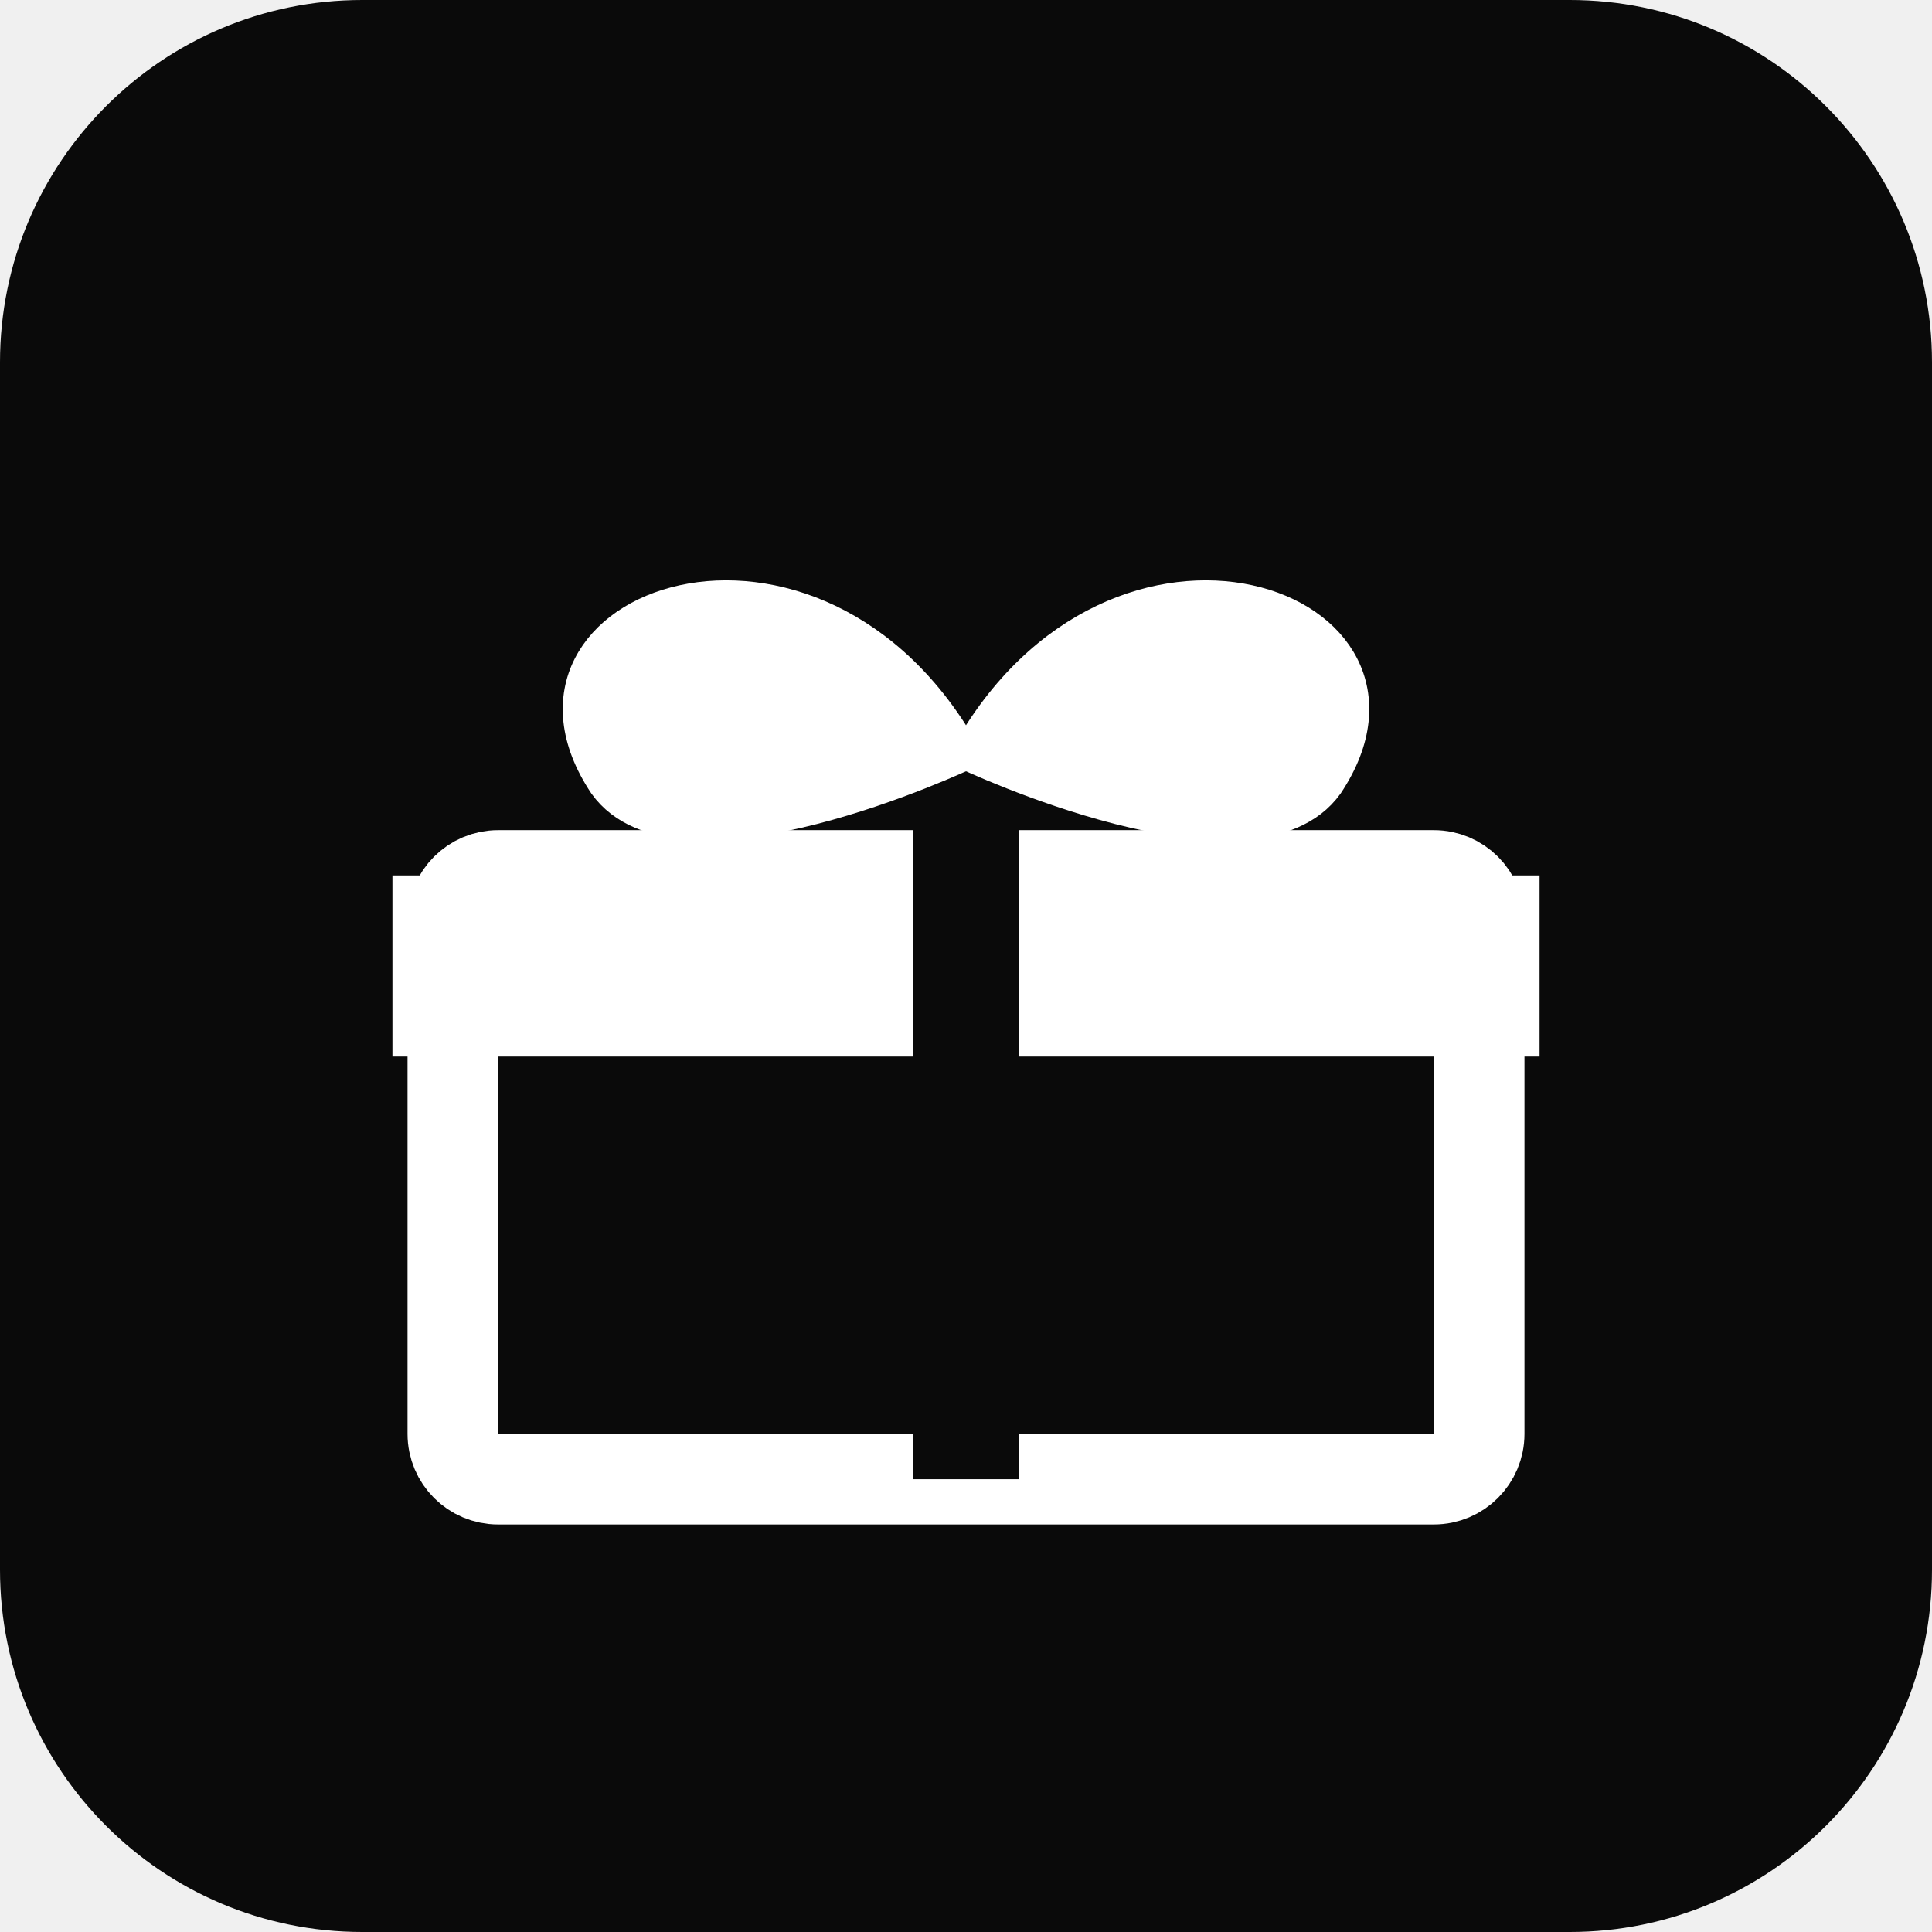
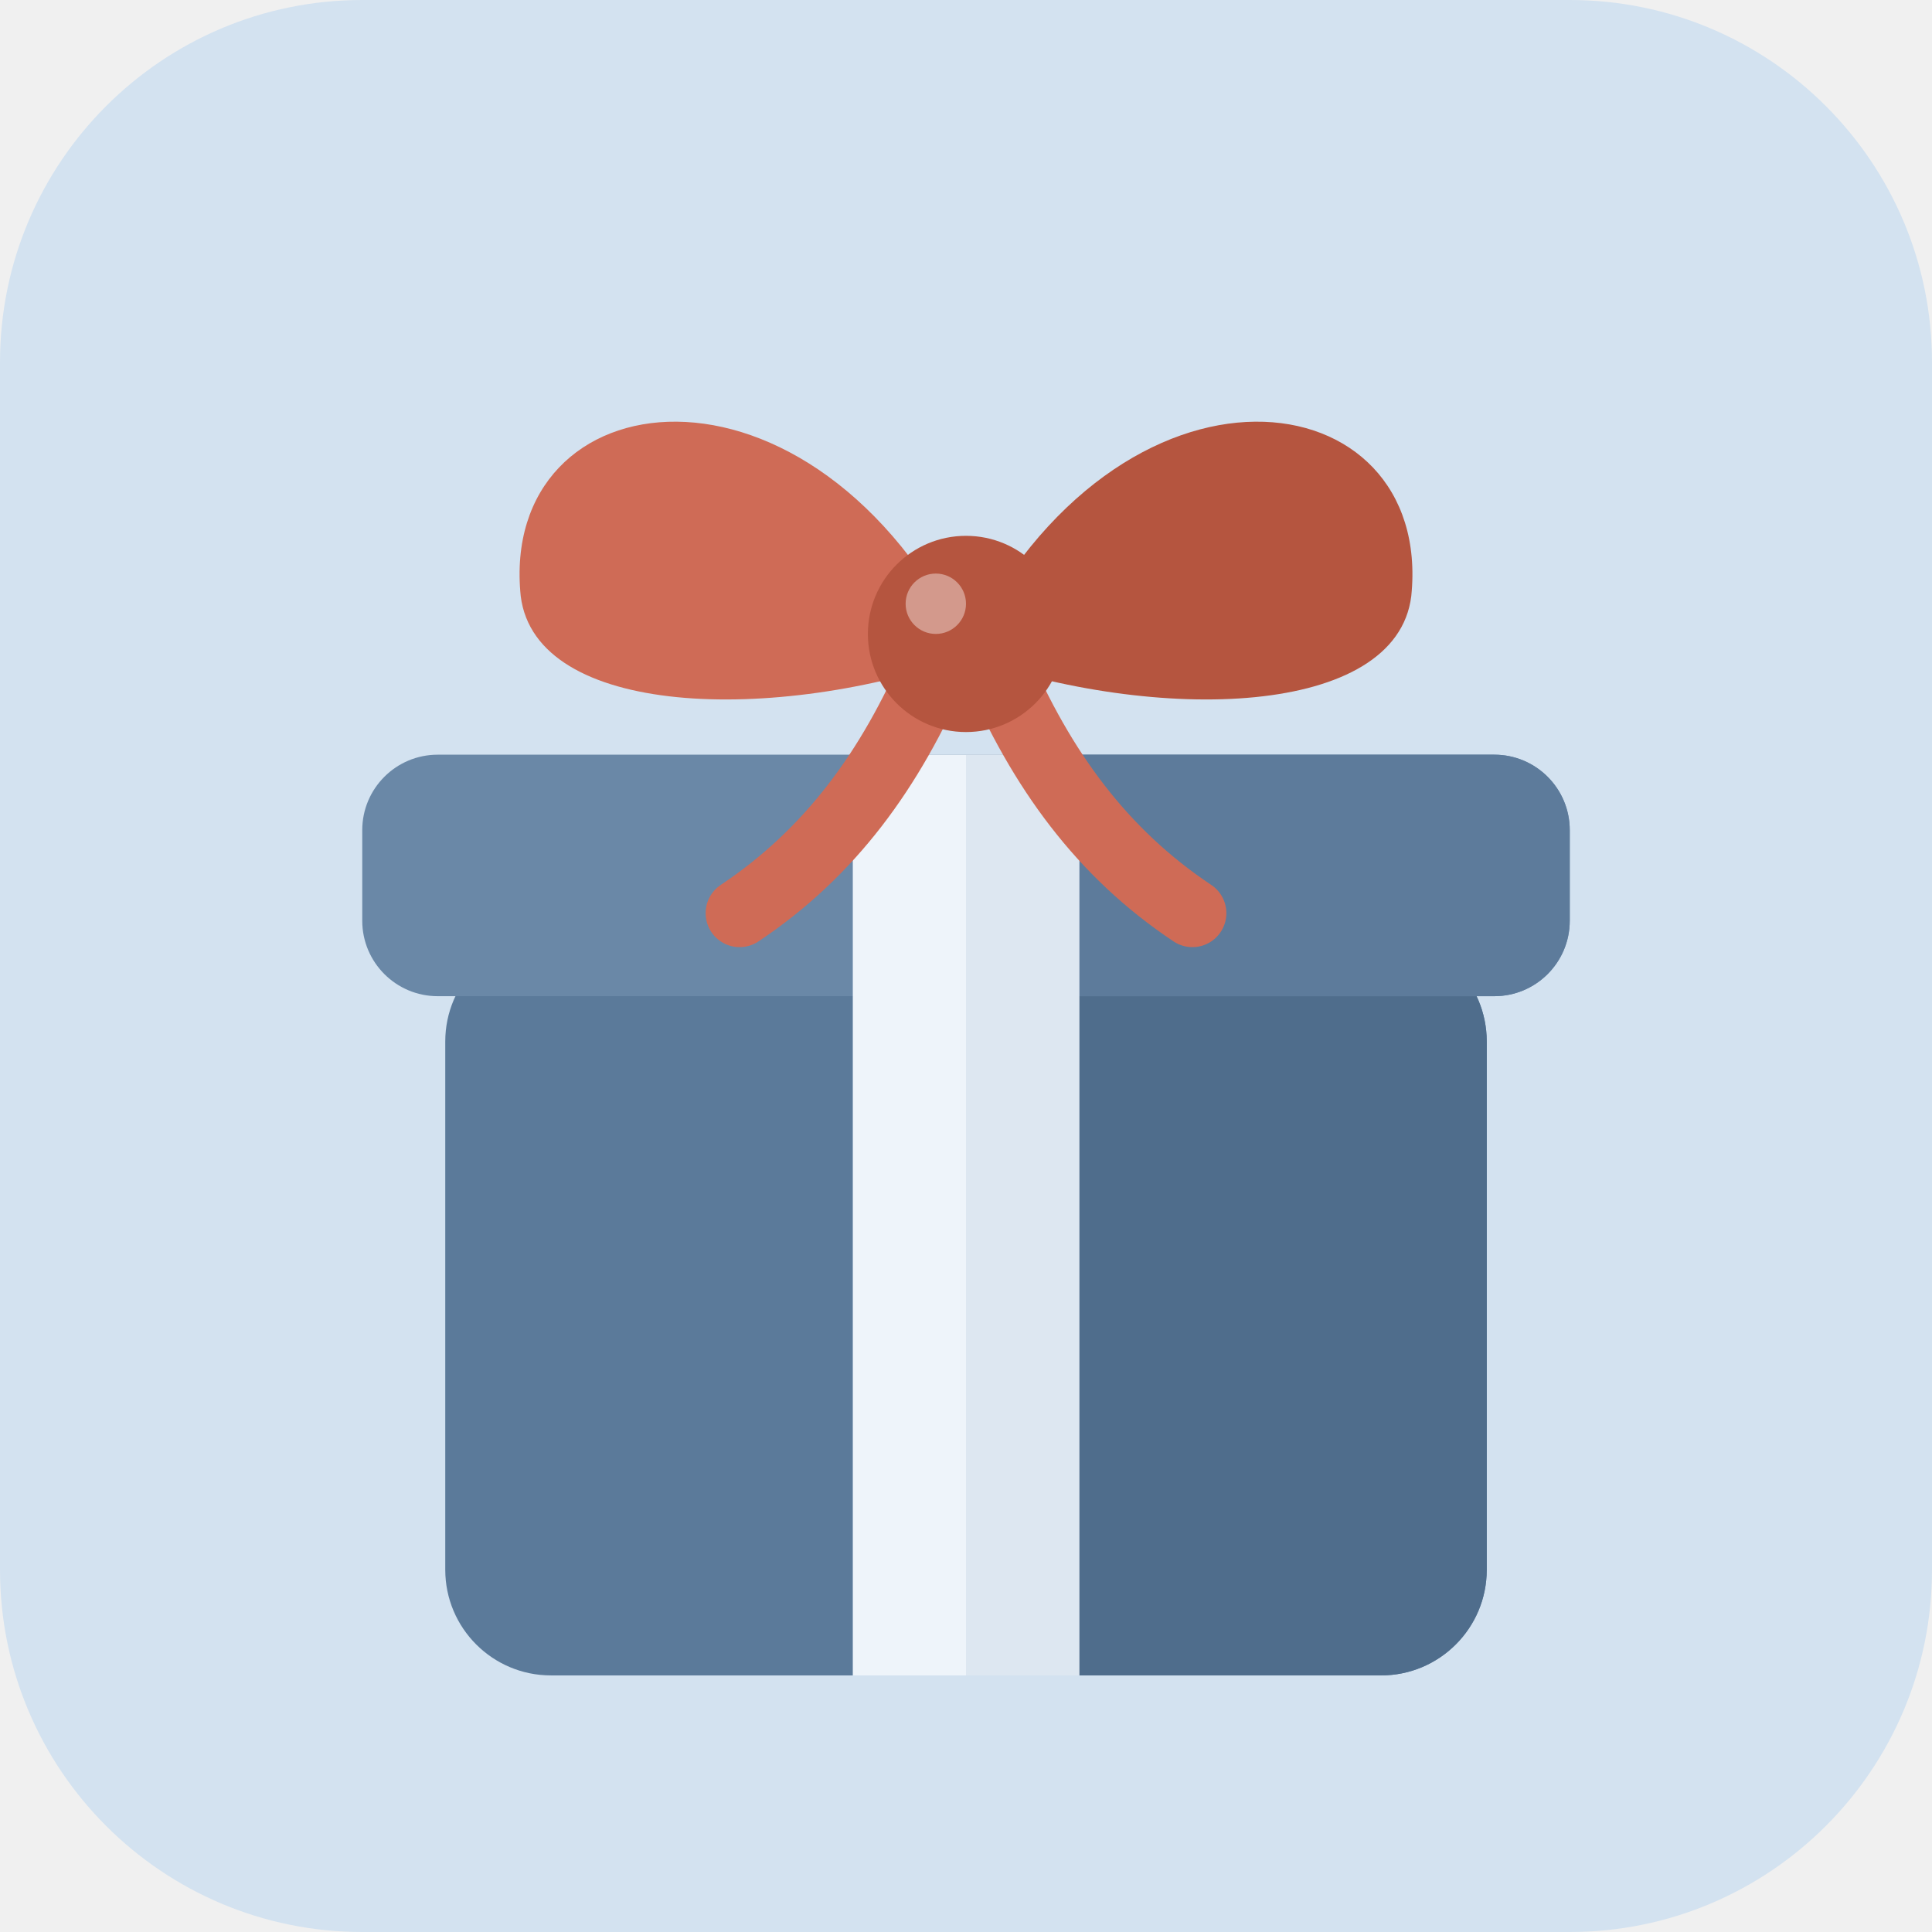
<svg xmlns="http://www.w3.org/2000/svg" viewBox="0 0 512 512" width="512" height="512">
-   <rect width="512" height="512" rx="96" fill="#0a0a0a" />
-   <g fill="none" stroke="#ffffff" stroke-width="24" stroke-linejoin="round">
-     <rect x="120" y="232" width="272" height="160" rx="12" />
-     <path d="M104 232h304v48H104z" fill="#ffffff" stroke="none" />
-     <path d="M256 200v192" stroke="#0a0a0a" stroke-width="28" />
-     <path d="M256 200c-40-72-128-40-96 8 20 28 96 -8 96 -8zM256 200c40-72 128-40 96 8-20 28-96-8-96-8z" fill="#ffffff" stroke="#ffffff" stroke-width="8" />
+   <rect width="512" height="512" rx="96" fill="#d3e2f0" />
+   <defs>
+     <clipPath id="gift">
+       <rect x="118" y="248" width="276" height="196" rx="28" />
+       <rect x="96" y="200" width="320" height="64" rx="20" />
+     </clipPath>
+   </defs>
+   <rect x="118" y="248" width="276" height="196" rx="28" fill="#5b7a9a" />
+   <path d="M256 248h110a28 28 0 0 1 28 28v140a28 28 0 0 1-28 28H256Z" fill="#4f6d8c" />
+   <rect x="96" y="200" width="320" height="64" rx="20" fill="#6a88a7" />
+   <path d="M256 200h140a20 20 0 0 1 20 20v24a20 20 0 0 1-20 20H256Z" fill="#5d7b9b" />
+   <g clip-path="url(#gift)">
+     <rect x="226" y="200" width="60" height="244" fill="#eef4fa" />
+     <rect x="256" y="200" width="30" height="244" fill="#dde7f1" />
  </g>
+   <path d="M248 176c-12 28-28 50-52 66M264 176c12 28 28 50 52 66" stroke="#cf6b56" stroke-width="18" stroke-linecap="round" fill="none" />
+   <path d="M256 172C215 88 132 100 138 158c4 32 67 34 118 16Z" fill="#cf6b56" />
+   <path d="M256 172C297 88 380 100 374 158c-4 32-67 34-118 16Z" fill="#b5553f" />
+   <circle cx="256" cy="168" r="26" fill="#b5553f" />
+   <circle cx="248" cy="160" r="8" fill="#ffffff" opacity="0.4" />
</svg>
